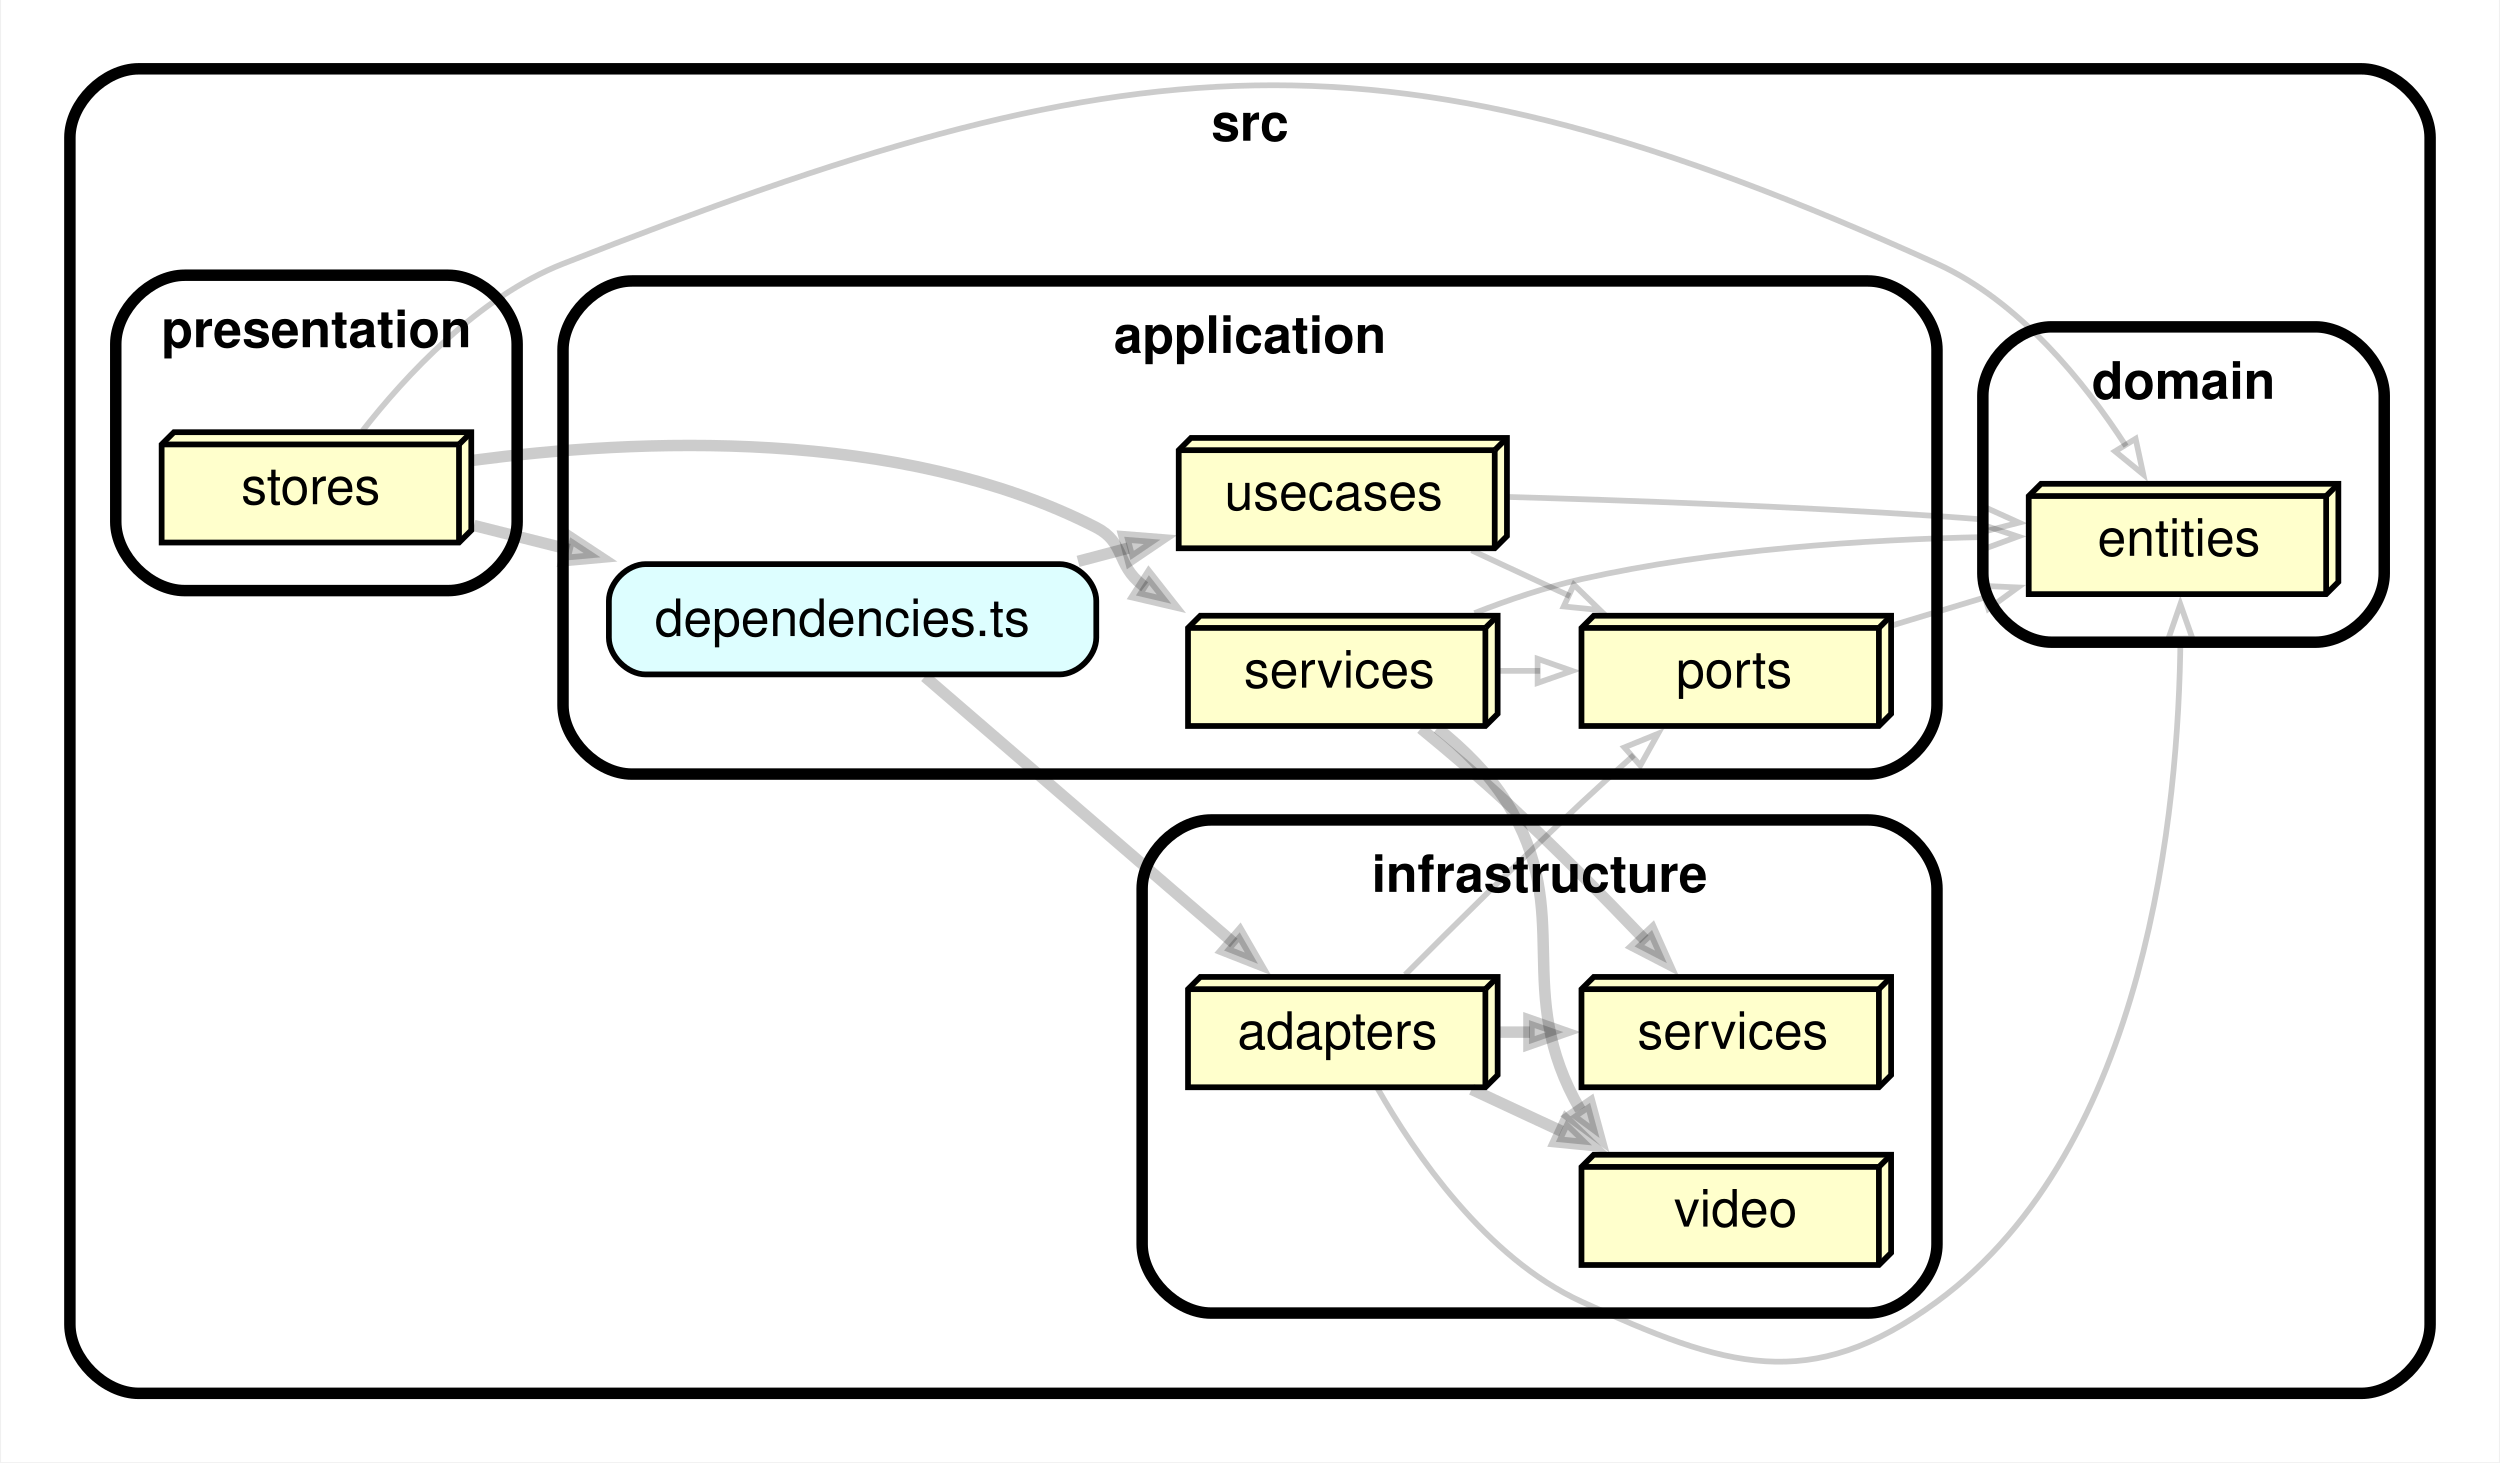
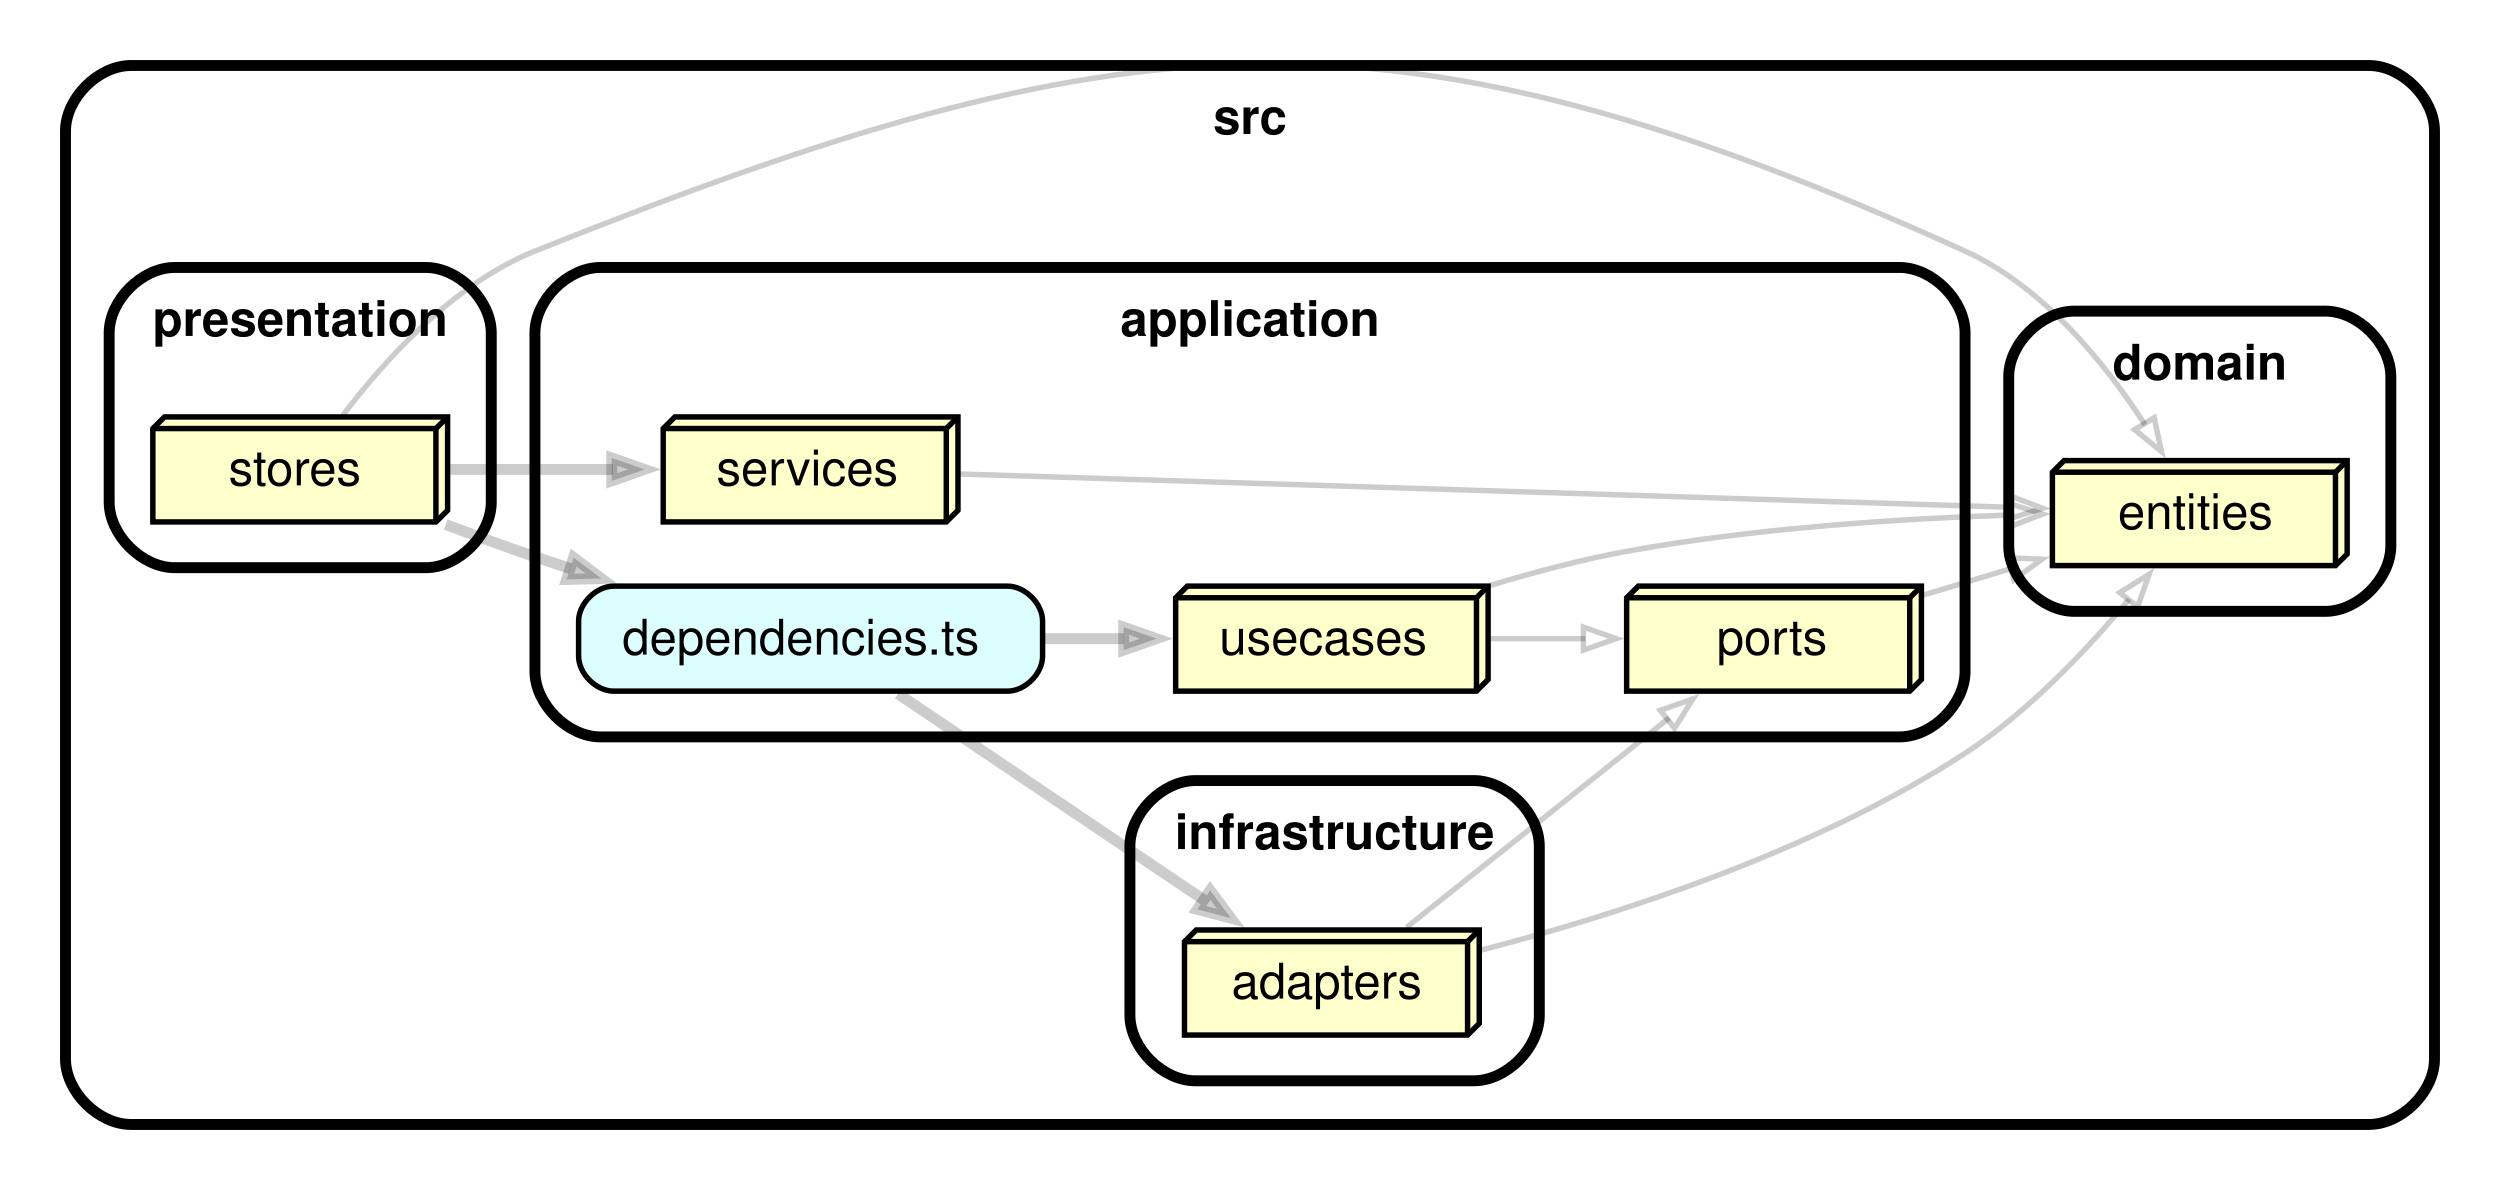
- <svg xmlns="http://www.w3.org/2000/svg" xmlns:xlink="http://www.w3.org/1999/xlink" width="436pt" height="255pt" viewBox="0.00 0.00 435.62 255.00">
-   <g id="graph0" class="graph" transform="scale(1 1) rotate(0) translate(4 251)">
-     <polygon fill="white" stroke="none" points="-4,4 -4,-251 431.62,-251 431.62,4 -4,4" />
+ <svg xmlns="http://www.w3.org/2000/svg" xmlns:xlink="http://www.w3.org/1999/xlink" width="458pt" height="218pt" viewBox="0.00 0.00 458.00 218.00">
+   <g id="graph0" class="graph" transform="scale(1 1) rotate(0) translate(4 214)">
+     <polygon fill="white" stroke="none" points="-4,4 -4,-214 454,-214 454,4 -4,4" />
    <g id="clust1" class="cluster">
-       <path fill="#ffffff" stroke="black" stroke-width="2" d="M20,-8C20,-8 407.62,-8 407.62,-8 413.62,-8 419.62,-14 419.62,-20 419.62,-20 419.62,-227 419.62,-227 419.62,-233 413.62,-239 407.62,-239 407.62,-239 20,-239 20,-239 14,-239 8,-233 8,-227 8,-227 8,-20 8,-20 8,-14 14,-8 20,-8" />
-       <text text-anchor="middle" x="213.81" y="-226.45" font-family="Helvetica,sans-Serif" font-weight="bold" font-size="9.00">src</text>
+       <path fill="#ffffff" stroke="black" stroke-width="2" d="M20,-8C20,-8 430,-8 430,-8 436,-8 442,-14 442,-20 442,-20 442,-190 442,-190 442,-196 436,-202 430,-202 430,-202 20,-202 20,-202 14,-202 8,-196 8,-190 8,-190 8,-20 8,-20 8,-14 14,-8 20,-8" />
+       <text text-anchor="middle" x="225" y="-189.45" font-family="Helvetica,sans-Serif" font-weight="bold" font-size="9.00">src</text>
    </g>
    <g id="clust2" class="cluster">
-       <path fill="#ffffff" stroke="black" stroke-width="2" d="M106,-116C106,-116 321.62,-116 321.62,-116 327.62,-116 333.62,-122 333.62,-128 333.62,-128 333.62,-190 333.62,-190 333.62,-196 327.62,-202 321.62,-202 321.62,-202 106,-202 106,-202 100,-202 94,-196 94,-190 94,-190 94,-128 94,-128 94,-122 100,-116 106,-116" />
-       <text text-anchor="middle" x="213.81" y="-189.45" font-family="Helvetica,sans-Serif" font-weight="bold" font-size="9.00">application</text>
+       <path fill="#ffffff" stroke="black" stroke-width="2" d="M106,-79C106,-79 344,-79 344,-79 350,-79 356,-85 356,-91 356,-91 356,-153 356,-153 356,-159 350,-165 344,-165 344,-165 106,-165 106,-165 100,-165 94,-159 94,-153 94,-153 94,-91 94,-91 94,-85 100,-79 106,-79" />
+       <text text-anchor="middle" x="225" y="-152.45" font-family="Helvetica,sans-Serif" font-weight="bold" font-size="9.00">application</text>
    </g>
    <g id="clust4" class="cluster">
-       <path fill="#ffffff" stroke="black" stroke-width="2" d="M207,-22C207,-22 321.62,-22 321.62,-22 327.62,-22 333.62,-28 333.62,-34 333.62,-34 333.62,-96 333.62,-96 333.62,-102 327.62,-108 321.62,-108 321.62,-108 207,-108 207,-108 201,-108 195,-102 195,-96 195,-96 195,-34 195,-34 195,-28 201,-22 207,-22" />
-       <text text-anchor="middle" x="264.31" y="-95.45" font-family="Helvetica,sans-Serif" font-weight="bold" font-size="9.00">infrastructure</text>
+       <path fill="#ffffff" stroke="black" stroke-width="2" d="M215,-16C215,-16 266,-16 266,-16 272,-16 278,-22 278,-28 278,-28 278,-59 278,-59 278,-65 272,-71 266,-71 266,-71 215,-71 215,-71 209,-71 203,-65 203,-59 203,-59 203,-28 203,-28 203,-22 209,-16 215,-16" />
+       <text text-anchor="middle" x="240.5" y="-58.45" font-family="Helvetica,sans-Serif" font-weight="bold" font-size="9.00">infrastructure</text>
    </g>
    <g id="clust5" class="cluster">
-       <path fill="#ffffff" stroke="black" stroke-width="2" d="M28,-148C28,-148 74,-148 74,-148 80,-148 86,-154 86,-160 86,-160 86,-191 86,-191 86,-197 80,-203 74,-203 74,-203 28,-203 28,-203 22,-203 16,-197 16,-191 16,-191 16,-160 16,-160 16,-154 22,-148 28,-148" />
-       <text text-anchor="middle" x="51" y="-190.45" font-family="Helvetica,sans-Serif" font-weight="bold" font-size="9.00">presentation</text>
+       <path fill="#ffffff" stroke="black" stroke-width="2" d="M28,-110C28,-110 74,-110 74,-110 80,-110 86,-116 86,-122 86,-122 86,-153 86,-153 86,-159 80,-165 74,-165 74,-165 28,-165 28,-165 22,-165 16,-159 16,-153 16,-153 16,-122 16,-122 16,-116 22,-110 28,-110" />
+       <text text-anchor="middle" x="51" y="-152.45" font-family="Helvetica,sans-Serif" font-weight="bold" font-size="9.00">presentation</text>
    </g>
    <g id="clust3" class="cluster">
-       <path fill="#ffffff" stroke="black" stroke-width="2" d="M353.62,-139C353.62,-139 399.62,-139 399.62,-139 405.62,-139 411.62,-145 411.62,-151 411.62,-151 411.62,-182 411.62,-182 411.62,-188 405.62,-194 399.62,-194 399.62,-194 353.62,-194 353.62,-194 347.62,-194 341.62,-188 341.62,-182 341.62,-182 341.62,-151 341.62,-151 341.62,-145 347.62,-139 353.62,-139" />
-       <text text-anchor="middle" x="376.62" y="-181.45" font-family="Helvetica,sans-Serif" font-weight="bold" font-size="9.00">domain</text>
+       <path fill="#ffffff" stroke="black" stroke-width="2" d="M376,-102C376,-102 422,-102 422,-102 428,-102 434,-108 434,-114 434,-114 434,-145 434,-145 434,-151 428,-157 422,-157 422,-157 376,-157 376,-157 370,-157 364,-151 364,-145 364,-145 364,-114 364,-114 364,-108 370,-102 376,-102" />
+       <text text-anchor="middle" x="399" y="-144.45" font-family="Helvetica,sans-Serif" font-weight="bold" font-size="9.00">domain</text>
    </g>
    <g id="node1" class="node">
      <g id="a_node1">
        <a xlink:href="src/application/dependencies.ts" xlink:title="dependencies.ts">
-           <path fill="#ddfeff" stroke="black" d="M180.58,-152.62C180.58,-152.62 108.42,-152.62 108.42,-152.62 105.21,-152.62 102,-149.42 102,-146.21 102,-146.21 102,-139.79 102,-139.79 102,-136.58 105.21,-133.38 108.42,-133.38 108.42,-133.38 180.58,-133.38 180.58,-133.38 183.79,-133.38 187,-136.58 187,-139.79 187,-139.79 187,-146.21 187,-146.21 187,-149.42 183.79,-152.62 180.58,-152.62" />
-           <text text-anchor="start" x="110" y="-140.07" font-family="Helvetica,sans-Serif" font-size="9.00">dependencies.ts</text>
+           <path fill="#ddfeff" stroke="black" d="M180.58,-106.62C180.58,-106.62 108.42,-106.62 108.42,-106.62 105.21,-106.62 102,-103.42 102,-100.21 102,-100.21 102,-93.79 102,-93.79 102,-90.58 105.21,-87.38 108.42,-87.38 108.42,-87.38 180.58,-87.38 180.58,-87.38 183.79,-87.38 187,-90.58 187,-93.79 187,-93.79 187,-100.21 187,-100.21 187,-103.42 183.79,-106.62 180.58,-106.62" />
+           <text text-anchor="start" x="110" y="-94.08" font-family="Helvetica,sans-Serif" font-size="9.00">dependencies.ts</text>
        </a>
      </g>
    </g>
    <g id="node2" class="node">
      <g id="a_node2">
        <a xlink:href="src/application/usecases" xlink:title="usecases">
-           <polygon fill="#ffffcc" stroke="black" points="258.62,-174.62 203.51,-174.62 201.38,-172.49 201.38,-155.38 256.49,-155.38 258.62,-157.51 258.62,-174.62" />
-           <polyline fill="none" stroke="black" points="256.49,-172.49 201.38,-172.49" />
-           <polyline fill="none" stroke="black" points="256.49,-172.49 256.49,-155.38" />
-           <polyline fill="none" stroke="black" points="256.49,-172.49 258.62,-174.62" />
-           <text text-anchor="start" x="209.38" y="-162.07" font-family="Helvetica,sans-Serif" font-size="9.00">usecases</text>
+           <polygon fill="#ffffcc" stroke="black" points="268.62,-106.62 213.51,-106.62 211.38,-104.49 211.38,-87.38 266.49,-87.38 268.62,-89.51 268.62,-106.62" />
+           <polyline fill="none" stroke="black" points="266.49,-104.49 211.38,-104.49" />
+           <polyline fill="none" stroke="black" points="266.49,-104.49 266.49,-87.38" />
+           <polyline fill="none" stroke="black" points="266.49,-104.49 268.62,-106.62" />
+           <text text-anchor="start" x="219.38" y="-94.08" font-family="Helvetica,sans-Serif" font-size="9.00">usecases</text>
        </a>
      </g>
    </g>
    <g id="edge1" class="edge">
-       <path fill="none" stroke="#000000" stroke-width="2" stroke-opacity="0.2" d="M183.83,-153.1C186.74,-153.87 189.68,-154.64 192.58,-155.41" />
-       <polygon fill="#000000" fill-opacity="0.2" stroke="#000000" stroke-width="2" stroke-opacity="0.2" points="191.87,-157.39 198.2,-156.89 192.94,-153.33 191.87,-157.39" />
+       <path fill="none" stroke="#000000" stroke-width="2" stroke-opacity="0.2" d="M187.33,-97C192.19,-97 197.12,-97 201.91,-97" />
+       <polygon fill="#000000" fill-opacity="0.2" stroke="#000000" stroke-width="2" stroke-opacity="0.2" points="201.86,-99.1 207.86,-97 201.86,-94.9 201.86,-99.1" />
    </g>
    <g id="node3" class="node">
      <g id="a_node3">
        <a xlink:href="src/infrastructure/adapters" xlink:title="adapters">
-           <polygon fill="#ffffcc" stroke="black" points="257,-80.62 205.14,-80.62 203,-78.49 203,-61.38 254.86,-61.38 257,-63.51 257,-80.62" />
-           <polyline fill="none" stroke="black" points="254.86,-78.49 203,-78.49" />
-           <polyline fill="none" stroke="black" points="254.86,-78.49 254.86,-61.38" />
-           <polyline fill="none" stroke="black" points="254.86,-78.49 257,-80.62" />
-           <text text-anchor="start" x="211.62" y="-68.08" font-family="Helvetica,sans-Serif" font-size="9.00">adapters</text>
+           <polygon fill="#ffffcc" stroke="black" points="267,-43.62 215.14,-43.62 213,-41.49 213,-24.38 264.86,-24.38 267,-26.51 267,-43.62" />
+           <polyline fill="none" stroke="black" points="264.86,-41.49 213,-41.49" />
+           <polyline fill="none" stroke="black" points="264.86,-41.49 264.86,-24.38" />
+           <polyline fill="none" stroke="black" points="264.86,-41.49 267,-43.62" />
+           <text text-anchor="start" x="221.62" y="-31.07" font-family="Helvetica,sans-Serif" font-size="9.00">adapters</text>
        </a>
      </g>
    </g>
    <g id="edge2" class="edge">
-       <path fill="none" stroke="#000000" stroke-width="2" stroke-opacity="0.2" d="M157.11,-132.99C171.07,-120.95 194.65,-100.62 210.98,-86.54" />
-       <polygon fill="#000000" fill-opacity="0.2" stroke="#000000" stroke-width="2" stroke-opacity="0.2" points="212.02,-88.41 215.2,-82.9 209.28,-85.23 212.02,-88.41" />
+       <path fill="none" stroke="#000000" stroke-width="2" stroke-opacity="0.2" d="M160.52,-86.88C175.65,-76.68 199.18,-60.83 216.53,-49.14" />
+       <polygon fill="#000000" fill-opacity="0.2" stroke="#000000" stroke-width="2" stroke-opacity="0.2" points="217.7,-50.88 221.5,-45.79 215.36,-47.4 217.7,-50.88" />
    </g>
    <g id="node4" class="node">
      <g id="a_node4">
        <a xlink:href="src/application/ports" xlink:title="ports">
-           <polygon fill="#ffffcc" stroke="black" points="325.62,-143.62 273.76,-143.62 271.62,-141.49 271.62,-124.38 323.49,-124.38 325.62,-126.51 325.62,-143.62" />
-           <polyline fill="none" stroke="black" points="323.49,-141.49 271.62,-141.49" />
-           <polyline fill="none" stroke="black" points="323.49,-141.49 323.49,-124.38" />
-           <polyline fill="none" stroke="black" points="323.49,-141.49 325.62,-143.62" />
-           <text text-anchor="start" x="288.12" y="-131.07" font-family="Helvetica,sans-Serif" font-size="9.00">ports</text>
+           <polygon fill="#ffffcc" stroke="black" points="348,-106.62 296.14,-106.62 294,-104.49 294,-87.38 345.86,-87.38 348,-89.51 348,-106.62" />
+           <polyline fill="none" stroke="black" points="345.86,-104.49 294,-104.49" />
+           <polyline fill="none" stroke="black" points="345.86,-104.49 345.86,-87.38" />
+           <polyline fill="none" stroke="black" points="345.86,-104.49 348,-106.62" />
+           <text text-anchor="start" x="310.5" y="-94.08" font-family="Helvetica,sans-Serif" font-size="9.00">ports</text>
        </a>
      </g>
    </g>
-     <g id="edge8" class="edge">
-       <path fill="none" stroke="#000000" stroke-opacity="0.2" d="M252.45,-155.02C257.92,-152.48 263.87,-149.7 269.62,-147.03" />
-       <polygon fill="none" stroke="#000000" stroke-opacity="0.2" points="270.29,-149.03 274.85,-144.6 268.52,-145.23 270.29,-149.03" />
+     <g id="edge5" class="edge">
+       <path fill="none" stroke="#000000" stroke-opacity="0.2" d="M269.07,-97C274.69,-97 280.64,-97 286.41,-97" />
+       <polygon fill="none" stroke="#000000" stroke-opacity="0.2" points="286.09,-99.1 292.09,-97 286.09,-94.9 286.09,-99.1" />
    </g>
    <g id="node5" class="node">
      <g id="a_node5">
        <a xlink:href="src/domain/entities" xlink:title="entities">
-           <polygon fill="#ffffcc" stroke="black" points="403.62,-166.62 351.76,-166.62 349.62,-164.49 349.62,-147.38 401.49,-147.38 403.62,-149.51 403.62,-166.62" />
-           <polyline fill="none" stroke="black" points="401.49,-164.49 349.62,-164.49" />
-           <polyline fill="none" stroke="black" points="401.49,-164.49 401.49,-147.38" />
-           <polyline fill="none" stroke="black" points="401.49,-164.49 403.62,-166.62" />
-           <text text-anchor="start" x="361.62" y="-154.07" font-family="Helvetica,sans-Serif" font-size="9.00">entities</text>
+           <polygon fill="#ffffcc" stroke="black" points="426,-129.62 374.14,-129.62 372,-127.49 372,-110.38 423.86,-110.38 426,-112.51 426,-129.62" />
+           <polyline fill="none" stroke="black" points="423.86,-127.49 372,-127.49" />
+           <polyline fill="none" stroke="black" points="423.86,-127.49 423.86,-110.38" />
+           <polyline fill="none" stroke="black" points="423.86,-127.49 426,-129.62" />
+           <text text-anchor="start" x="384" y="-117.08" font-family="Helvetica,sans-Serif" font-size="9.00">entities</text>
        </a>
      </g>
    </g>
-     <g id="edge9" class="edge">
-       <path fill="none" stroke="#000000" stroke-opacity="0.2" d="M258.9,-164.33C279.55,-163.74 308.36,-162.69 333.62,-161 336.34,-160.82 339.16,-160.6 341.98,-160.37" />
-       <polygon fill="none" stroke="#000000" stroke-opacity="0.2" points="342.13,-162.47 347.92,-159.85 341.76,-158.28 342.13,-162.47" />
+     <g id="edge6" class="edge">
+       <path fill="none" stroke="#000000" stroke-opacity="0.2" d="M269.04,-106.75C277.02,-109.17 285.77,-111.5 294,-113 317.31,-117.25 343.98,-118.98 364.47,-119.66" />
+       <polygon fill="none" stroke="#000000" stroke-opacity="0.2" points="364.16,-121.75 370.21,-119.82 364.28,-117.55 364.16,-121.75" />
    </g>
-     <g id="edge10" class="edge">
-       <path fill="none" stroke="#000000" stroke-opacity="0.2" d="M240.87,-81.01C249.01,-89.2 260.92,-101 271.62,-111 274.54,-113.72 277.69,-116.58 280.76,-119.31" />
-       <polygon fill="none" stroke="#000000" stroke-opacity="0.2" points="279.1,-120.65 284.98,-123.05 281.88,-117.5 279.1,-120.65" />
+     <g id="edge7" class="edge">
+       <path fill="none" stroke="#000000" stroke-opacity="0.2" d="M253.69,-44.12C266.71,-54.5 287.07,-70.74 301.8,-82.49" />
+       <polygon fill="none" stroke="#000000" stroke-opacity="0.2" points="300.16,-83.86 306.16,-85.96 302.77,-80.58 300.16,-83.86" />
    </g>
-     <g id="edge11" class="edge">
-       <path fill="none" stroke="#000000" stroke-opacity="0.2" d="M236.03,-61.23C242.51,-49.85 254.95,-31.63 271.62,-24 296.68,-12.54 311.4,-7.71 333.62,-24 370.4,-50.95 375.8,-110.21 376.08,-139.67" />
-       <polygon fill="none" stroke="#000000" stroke-opacity="0.2" points="373.98,-139.61 376.06,-145.62 378.18,-139.63 373.98,-139.61" />
-     </g>
-     <g id="node7" class="node">
-       <g id="a_node7">
-         <a xlink:href="src/infrastructure/services" xlink:title="services">
-           <polygon fill="#ffffcc" stroke="black" points="325.62,-80.62 273.76,-80.62 271.62,-78.49 271.62,-61.38 323.49,-61.38 325.62,-63.51 325.62,-80.62" />
-           <polyline fill="none" stroke="black" points="323.49,-78.49 271.62,-78.49" />
-           <polyline fill="none" stroke="black" points="323.49,-78.49 323.49,-61.38" />
-           <polyline fill="none" stroke="black" points="323.49,-78.49 325.62,-80.62" />
-           <text text-anchor="start" x="281.38" y="-68.08" font-family="Helvetica,sans-Serif" font-size="9.00">services</text>
-         </a>
-       </g>
-     </g>
-     <g id="edge12" class="edge">
-       <path fill="none" stroke="#000000" stroke-width="2" stroke-opacity="0.2" d="M257.33,-71C259.08,-71 260.85,-71 262.63,-71" />
-       <polygon fill="#000000" fill-opacity="0.2" stroke="#000000" stroke-width="2" stroke-opacity="0.2" points="262.46,-73.1 268.46,-71 262.46,-68.9 262.46,-73.1" />
-     </g>
-     <g id="node8" class="node">
-       <g id="a_node8">
-         <a xlink:href="src/infrastructure/video" xlink:title="video">
-           <polygon fill="#ffffcc" stroke="black" points="325.62,-49.62 273.76,-49.62 271.62,-47.49 271.62,-30.38 323.49,-30.38 325.62,-32.51 325.62,-49.62" />
-           <polyline fill="none" stroke="black" points="323.49,-47.49 271.62,-47.49" />
-           <polyline fill="none" stroke="black" points="323.49,-47.49 323.49,-30.38" />
-           <polyline fill="none" stroke="black" points="323.49,-47.49 325.62,-49.62" />
-           <text text-anchor="start" x="287.75" y="-37.08" font-family="Helvetica,sans-Serif" font-size="9.00">video</text>
-         </a>
-       </g>
-     </g>
-     <g id="edge13" class="edge">
-       <path fill="none" stroke="#000000" stroke-width="2" stroke-opacity="0.2" d="M252.45,-61.02C257.44,-58.7 262.84,-56.18 268.11,-53.73" />
-       <polygon fill="#000000" fill-opacity="0.2" stroke="#000000" stroke-width="2" stroke-opacity="0.2" points="268.92,-55.67 273.47,-51.24 267.15,-51.86 268.92,-55.67" />
+     <g id="edge8" class="edge">
+       <path fill="none" stroke="#000000" stroke-opacity="0.2" d="M267.23,-39.91C291.62,-46.22 328.25,-57.85 356,-76 367.6,-83.59 378.34,-94.96 386.06,-104.24" />
+       <polygon fill="none" stroke="#000000" stroke-opacity="0.2" points="384.33,-105.44 389.73,-108.8 387.6,-102.81 384.33,-105.44" />
    </g>
    <g id="edge3" class="edge">
-       <path fill="none" stroke="#000000" stroke-opacity="0.2" d="M325.78,-141.92C331.09,-143.52 336.75,-145.24 342.27,-146.91" />
-       <polygon fill="none" stroke="#000000" stroke-opacity="0.2" points="341.36,-148.83 347.72,-148.55 342.58,-144.81 341.36,-148.83" />
+       <path fill="none" stroke="#000000" stroke-opacity="0.2" d="M348.15,-104.92C353.47,-106.52 359.13,-108.24 364.65,-109.91" />
+       <polygon fill="none" stroke="#000000" stroke-opacity="0.2" points="363.74,-111.83 370.09,-111.55 364.96,-107.81 363.74,-111.83" />
    </g>
    <g id="node6" class="node">
      <g id="a_node6">
        <a xlink:href="src/application/services" xlink:title="services">
-           <polygon fill="#ffffcc" stroke="black" points="257,-143.62 205.14,-143.62 203,-141.49 203,-124.38 254.86,-124.38 257,-126.51 257,-143.62" />
-           <polyline fill="none" stroke="black" points="254.86,-141.49 203,-141.49" />
-           <polyline fill="none" stroke="black" points="254.86,-141.49 254.86,-124.38" />
-           <polyline fill="none" stroke="black" points="254.86,-141.49 257,-143.62" />
-           <text text-anchor="start" x="212.75" y="-131.07" font-family="Helvetica,sans-Serif" font-size="9.00">services</text>
+           <polygon fill="#ffffcc" stroke="black" points="171.5,-137.62 119.64,-137.62 117.5,-135.49 117.5,-118.38 169.36,-118.38 171.5,-120.51 171.5,-137.62" />
+           <polyline fill="none" stroke="black" points="169.36,-135.49 117.5,-135.49" />
+           <polyline fill="none" stroke="black" points="169.36,-135.49 169.36,-118.38" />
+           <polyline fill="none" stroke="black" points="169.36,-135.49 171.5,-137.62" />
+           <text text-anchor="start" x="127.25" y="-125.08" font-family="Helvetica,sans-Serif" font-size="9.00">services</text>
        </a>
      </g>
    </g>
    <g id="edge4" class="edge">
-       <path fill="none" stroke="#000000" stroke-opacity="0.2" d="M257.33,-134C259.66,-134 262.04,-134 264.41,-134" />
-       <polygon fill="none" stroke="#000000" stroke-opacity="0.2" points="263.97,-136.1 269.97,-134 263.97,-131.9 263.97,-136.1" />
+       <path fill="none" stroke="#000000" stroke-opacity="0.2" d="M171.57,-127.17C217.59,-125.72 313.18,-122.69 364.2,-121.07" />
+       <polygon fill="none" stroke="#000000" stroke-opacity="0.2" points="364.25,-123.17 370.18,-120.88 364.12,-118.97 364.25,-123.17" />
    </g>
-     <g id="edge5" class="edge">
-       <path fill="none" stroke="#000000" stroke-opacity="0.2" d="M252.96,-144.07C258.9,-146.4 265.41,-148.6 271.62,-150 294.74,-155.2 321.41,-156.91 341.96,-157.34" />
-       <polygon fill="none" stroke="#000000" stroke-opacity="0.2" points="341.69,-159.44 347.72,-157.43 341.75,-155.24 341.69,-159.44" />
-     </g>
-     <g id="edge6" class="edge">
-       <path fill="none" stroke="#000000" stroke-width="2" stroke-opacity="0.2" d="M243.61,-123.96C248.41,-120.03 253.86,-115.41 258.62,-111 266.8,-103.44 275.49,-94.61 282.59,-87.18" />
-       <polygon fill="#000000" fill-opacity="0.2" stroke="#000000" stroke-width="2" stroke-opacity="0.2" points="283.93,-88.82 286.52,-83.02 280.87,-85.94 283.93,-88.82" />
-     </g>
-     <g id="edge7" class="edge">
-       <path fill="none" stroke="#000000" stroke-width="2" stroke-opacity="0.2" d="M246.49,-124.03C251.01,-120.42 255.55,-115.99 258.62,-111 270.67,-91.46 259.28,-78.4 271.4,-57.46" />
-       <polygon fill="#000000" fill-opacity="0.2" stroke="#000000" stroke-width="2" stroke-opacity="0.2" points="273.11,-58.67 274.77,-52.53 269.65,-56.3 273.11,-58.67" />
-     </g>
-     <g id="node9" class="node">
-       <g id="a_node9">
+     <g id="node7" class="node">
+       <g id="a_node7">
        <a xlink:href="src/presentation/stores" xlink:title="stores">
-           <polygon fill="#ffffcc" stroke="black" points="78,-175.62 26.14,-175.62 24,-173.49 24,-156.38 75.86,-156.38 78,-158.51 78,-175.62" />
-           <polyline fill="none" stroke="black" points="75.86,-173.49 24,-173.49" />
-           <polyline fill="none" stroke="black" points="75.86,-173.49 75.86,-156.38" />
-           <polyline fill="none" stroke="black" points="75.86,-173.49 78,-175.62" />
-           <text text-anchor="start" x="37.88" y="-163.07" font-family="Helvetica,sans-Serif" font-size="9.00">stores</text>
+           <polygon fill="#ffffcc" stroke="black" points="78,-137.62 26.14,-137.62 24,-135.49 24,-118.38 75.86,-118.38 78,-120.51 78,-137.62" />
+           <polyline fill="none" stroke="black" points="75.86,-135.49 24,-135.49" />
+           <polyline fill="none" stroke="black" points="75.86,-135.49 75.86,-118.38" />
+           <polyline fill="none" stroke="black" points="75.86,-135.49 78,-137.62" />
+           <text text-anchor="start" x="37.88" y="-125.08" font-family="Helvetica,sans-Serif" font-size="9.00">stores</text>
        </a>
      </g>
    </g>
-     <g id="edge15" class="edge">
-       <path fill="none" stroke="#000000" stroke-width="2" stroke-opacity="0.2" d="M78.47,-159.35C83.71,-158.03 89.38,-156.6 95.09,-155.17" />
-       <polygon fill="#000000" fill-opacity="0.2" stroke="#000000" stroke-width="2" stroke-opacity="0.2" points="95.23,-157.3 100.54,-153.8 94.2,-153.23 95.23,-157.3" />
+     <g id="edge10" class="edge">
+       <path fill="none" stroke="#000000" stroke-width="2" stroke-opacity="0.2" d="M77.66,-117.9C83.04,-115.88 88.68,-113.82 94,-112 96.12,-111.28 98.3,-110.55 100.5,-109.83" />
+       <polygon fill="#000000" fill-opacity="0.2" stroke="#000000" stroke-width="2" stroke-opacity="0.2" points="101.09,-111.85 106.17,-108.02 99.81,-107.85 101.09,-111.85" />
    </g>
-     <g id="edge16" class="edge">
-       <path fill="none" stroke="#000000" stroke-opacity="0.2" d="M59.04,-175.88C66.48,-185.4 79.18,-199.18 94,-205 193.13,-243.93 236.64,-249.01 333.62,-205 347.95,-198.5 359.32,-184.42 366.59,-173.19" />
-       <polygon fill="none" stroke="#000000" stroke-opacity="0.2" points="368.26,-174.48 369.6,-168.27 364.68,-172.29 368.26,-174.48" />
+     <g id="edge11" class="edge">
+       <path fill="none" stroke="#000000" stroke-opacity="0.2" d="M58.7,-137.77C66.06,-147.53 78.85,-161.94 94,-168 202.12,-211.25 249.96,-216.12 356,-168 370.33,-161.5 381.69,-147.42 388.97,-136.19" />
+       <polygon fill="none" stroke="#000000" stroke-opacity="0.2" points="390.64,-137.48 391.98,-131.27 387.05,-135.29 390.64,-137.48" />
    </g>
-     <g id="edge14" class="edge">
-       <path fill="none" stroke="#000000" stroke-width="2" stroke-opacity="0.2" d="M78.25,-170.71C106.7,-174.49 152.65,-176.62 187,-159 192.06,-156.4 190.49,-152.47 195,-149 195.15,-148.89 195.3,-148.77 195.44,-148.66" />
-       <polygon fill="#000000" fill-opacity="0.2" stroke="#000000" stroke-width="2" stroke-opacity="0.2" points="196.17,-150.69 200.1,-145.7 193.91,-147.15 196.17,-150.69" />
+     <g id="edge9" class="edge">
+       <path fill="none" stroke="#000000" stroke-width="2" stroke-opacity="0.2" d="M78.47,-128C87.76,-128 98.35,-128 108.25,-128" />
+       <polygon fill="#000000" fill-opacity="0.2" stroke="#000000" stroke-width="2" stroke-opacity="0.2" points="108.07,-130.1 114.07,-128 108.07,-125.9 108.07,-130.1" />
    </g>
  </g>
</svg>
